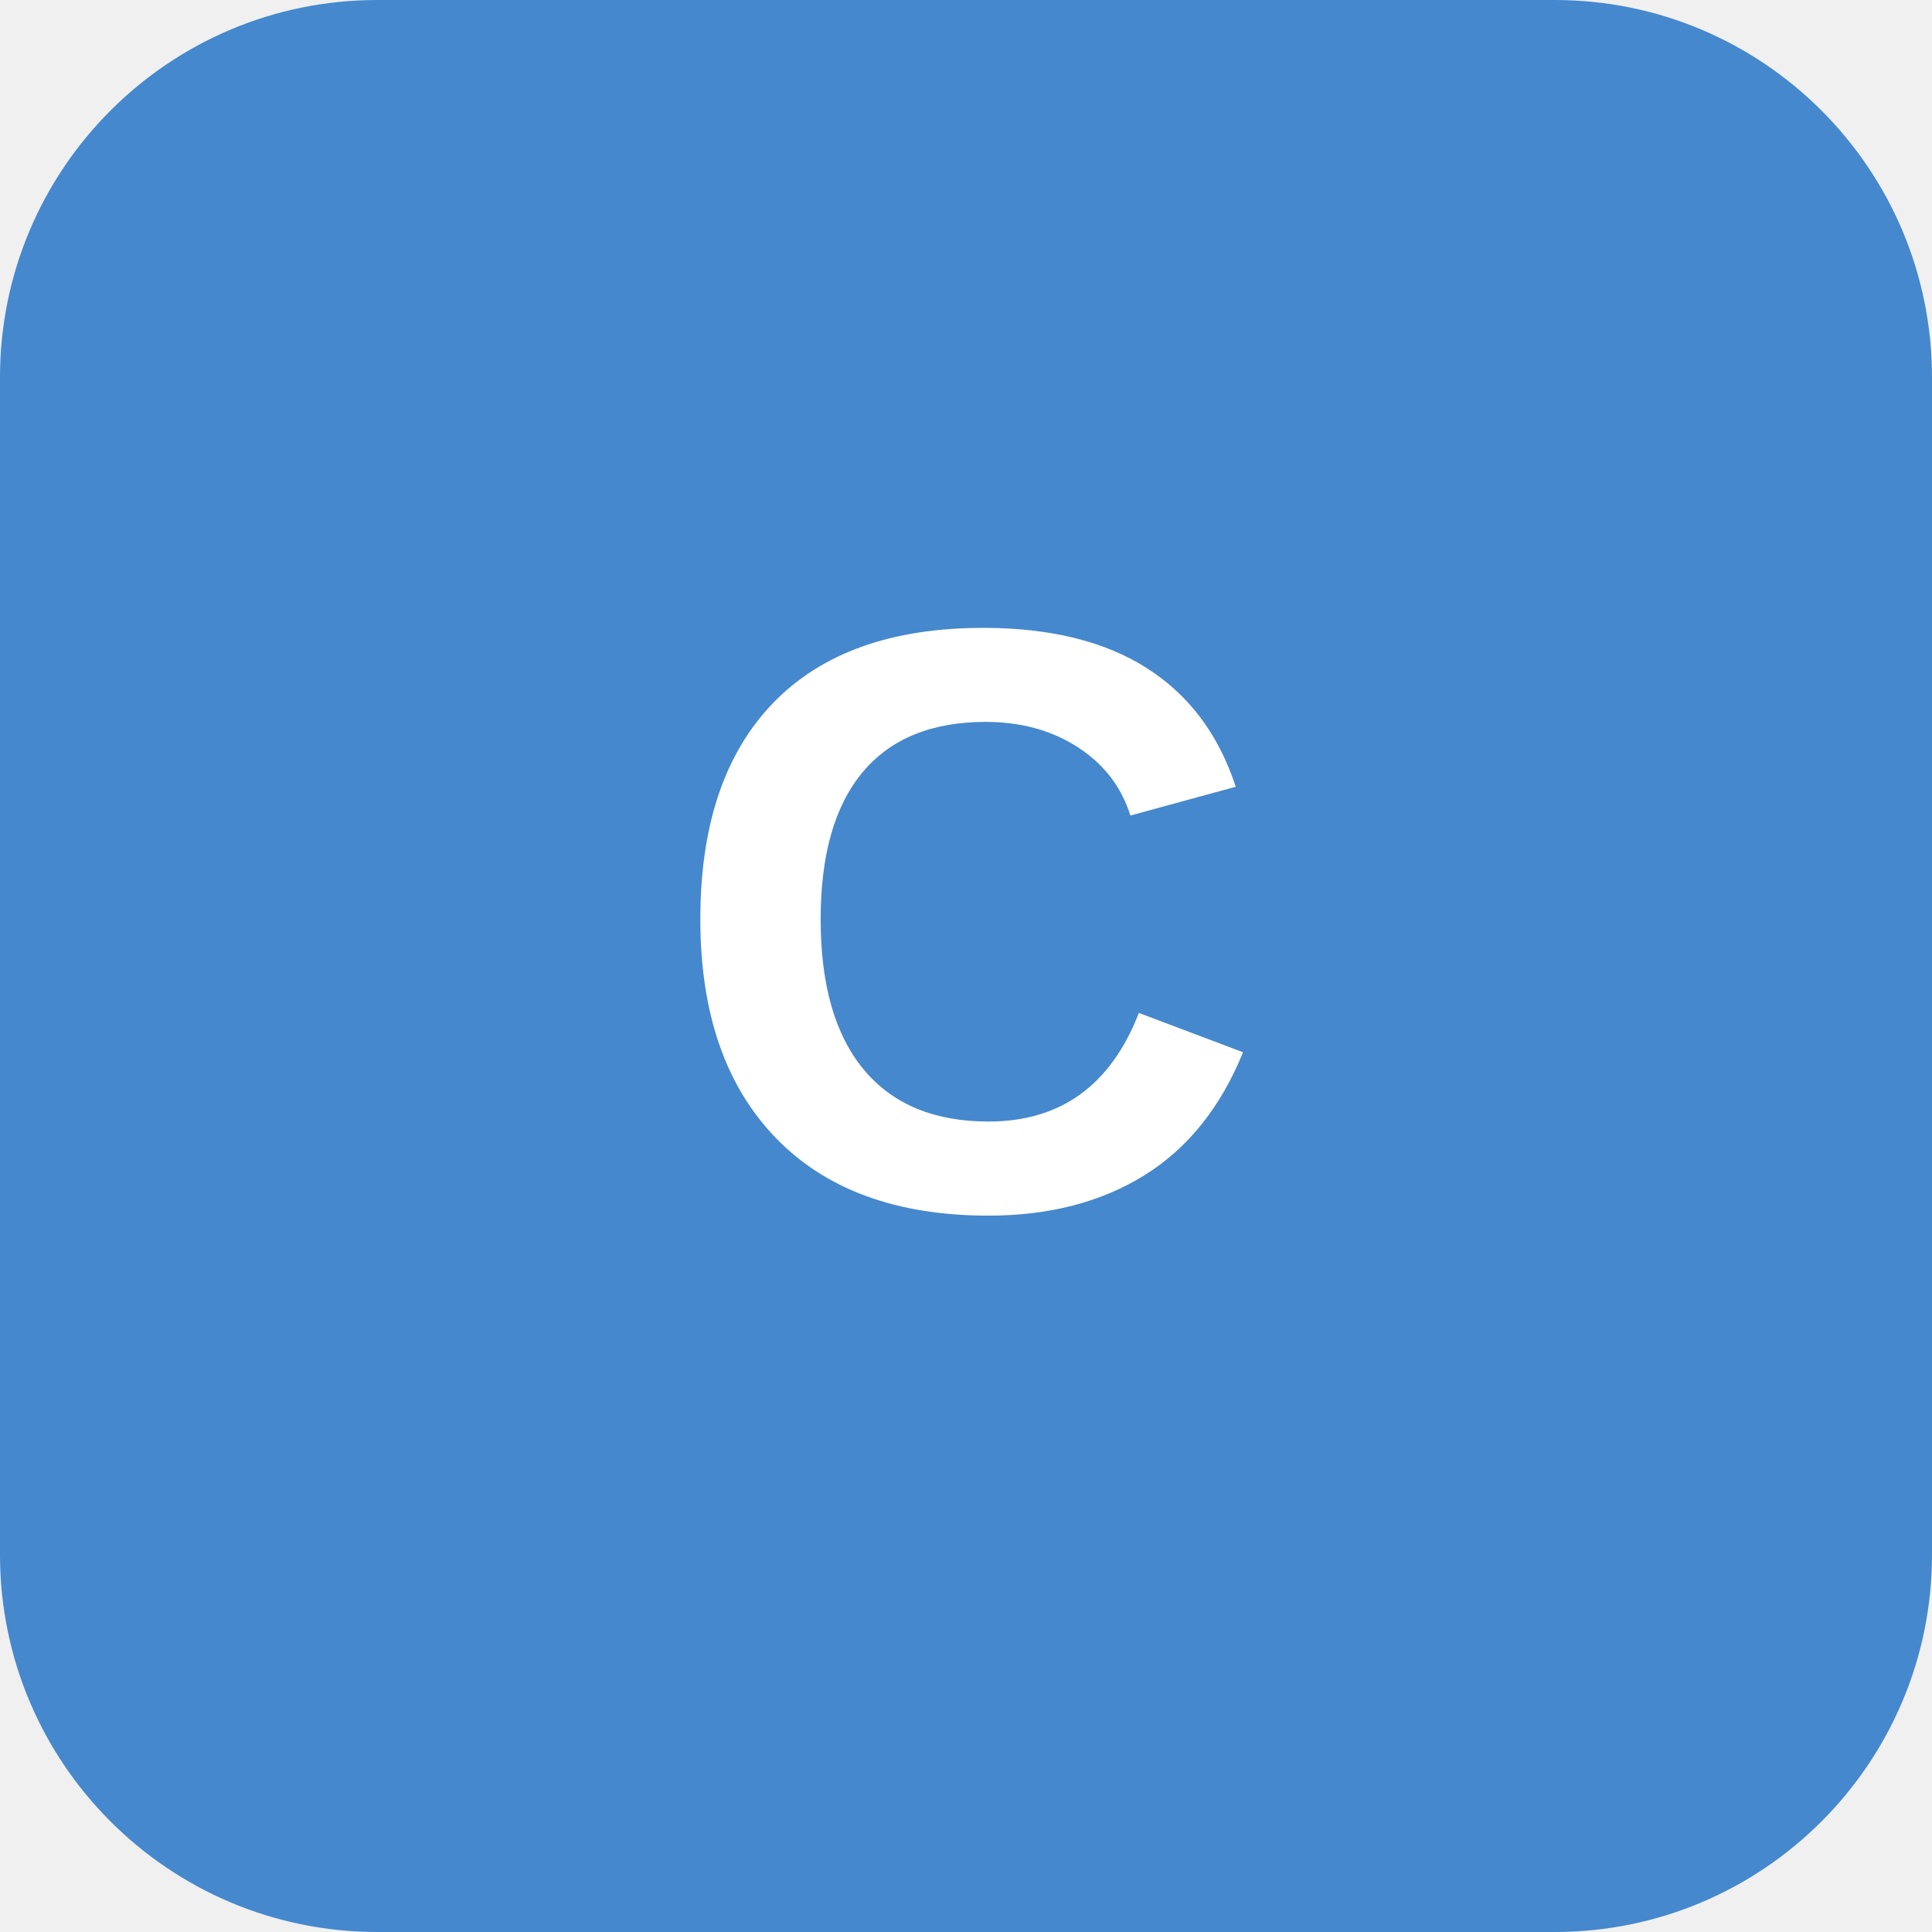
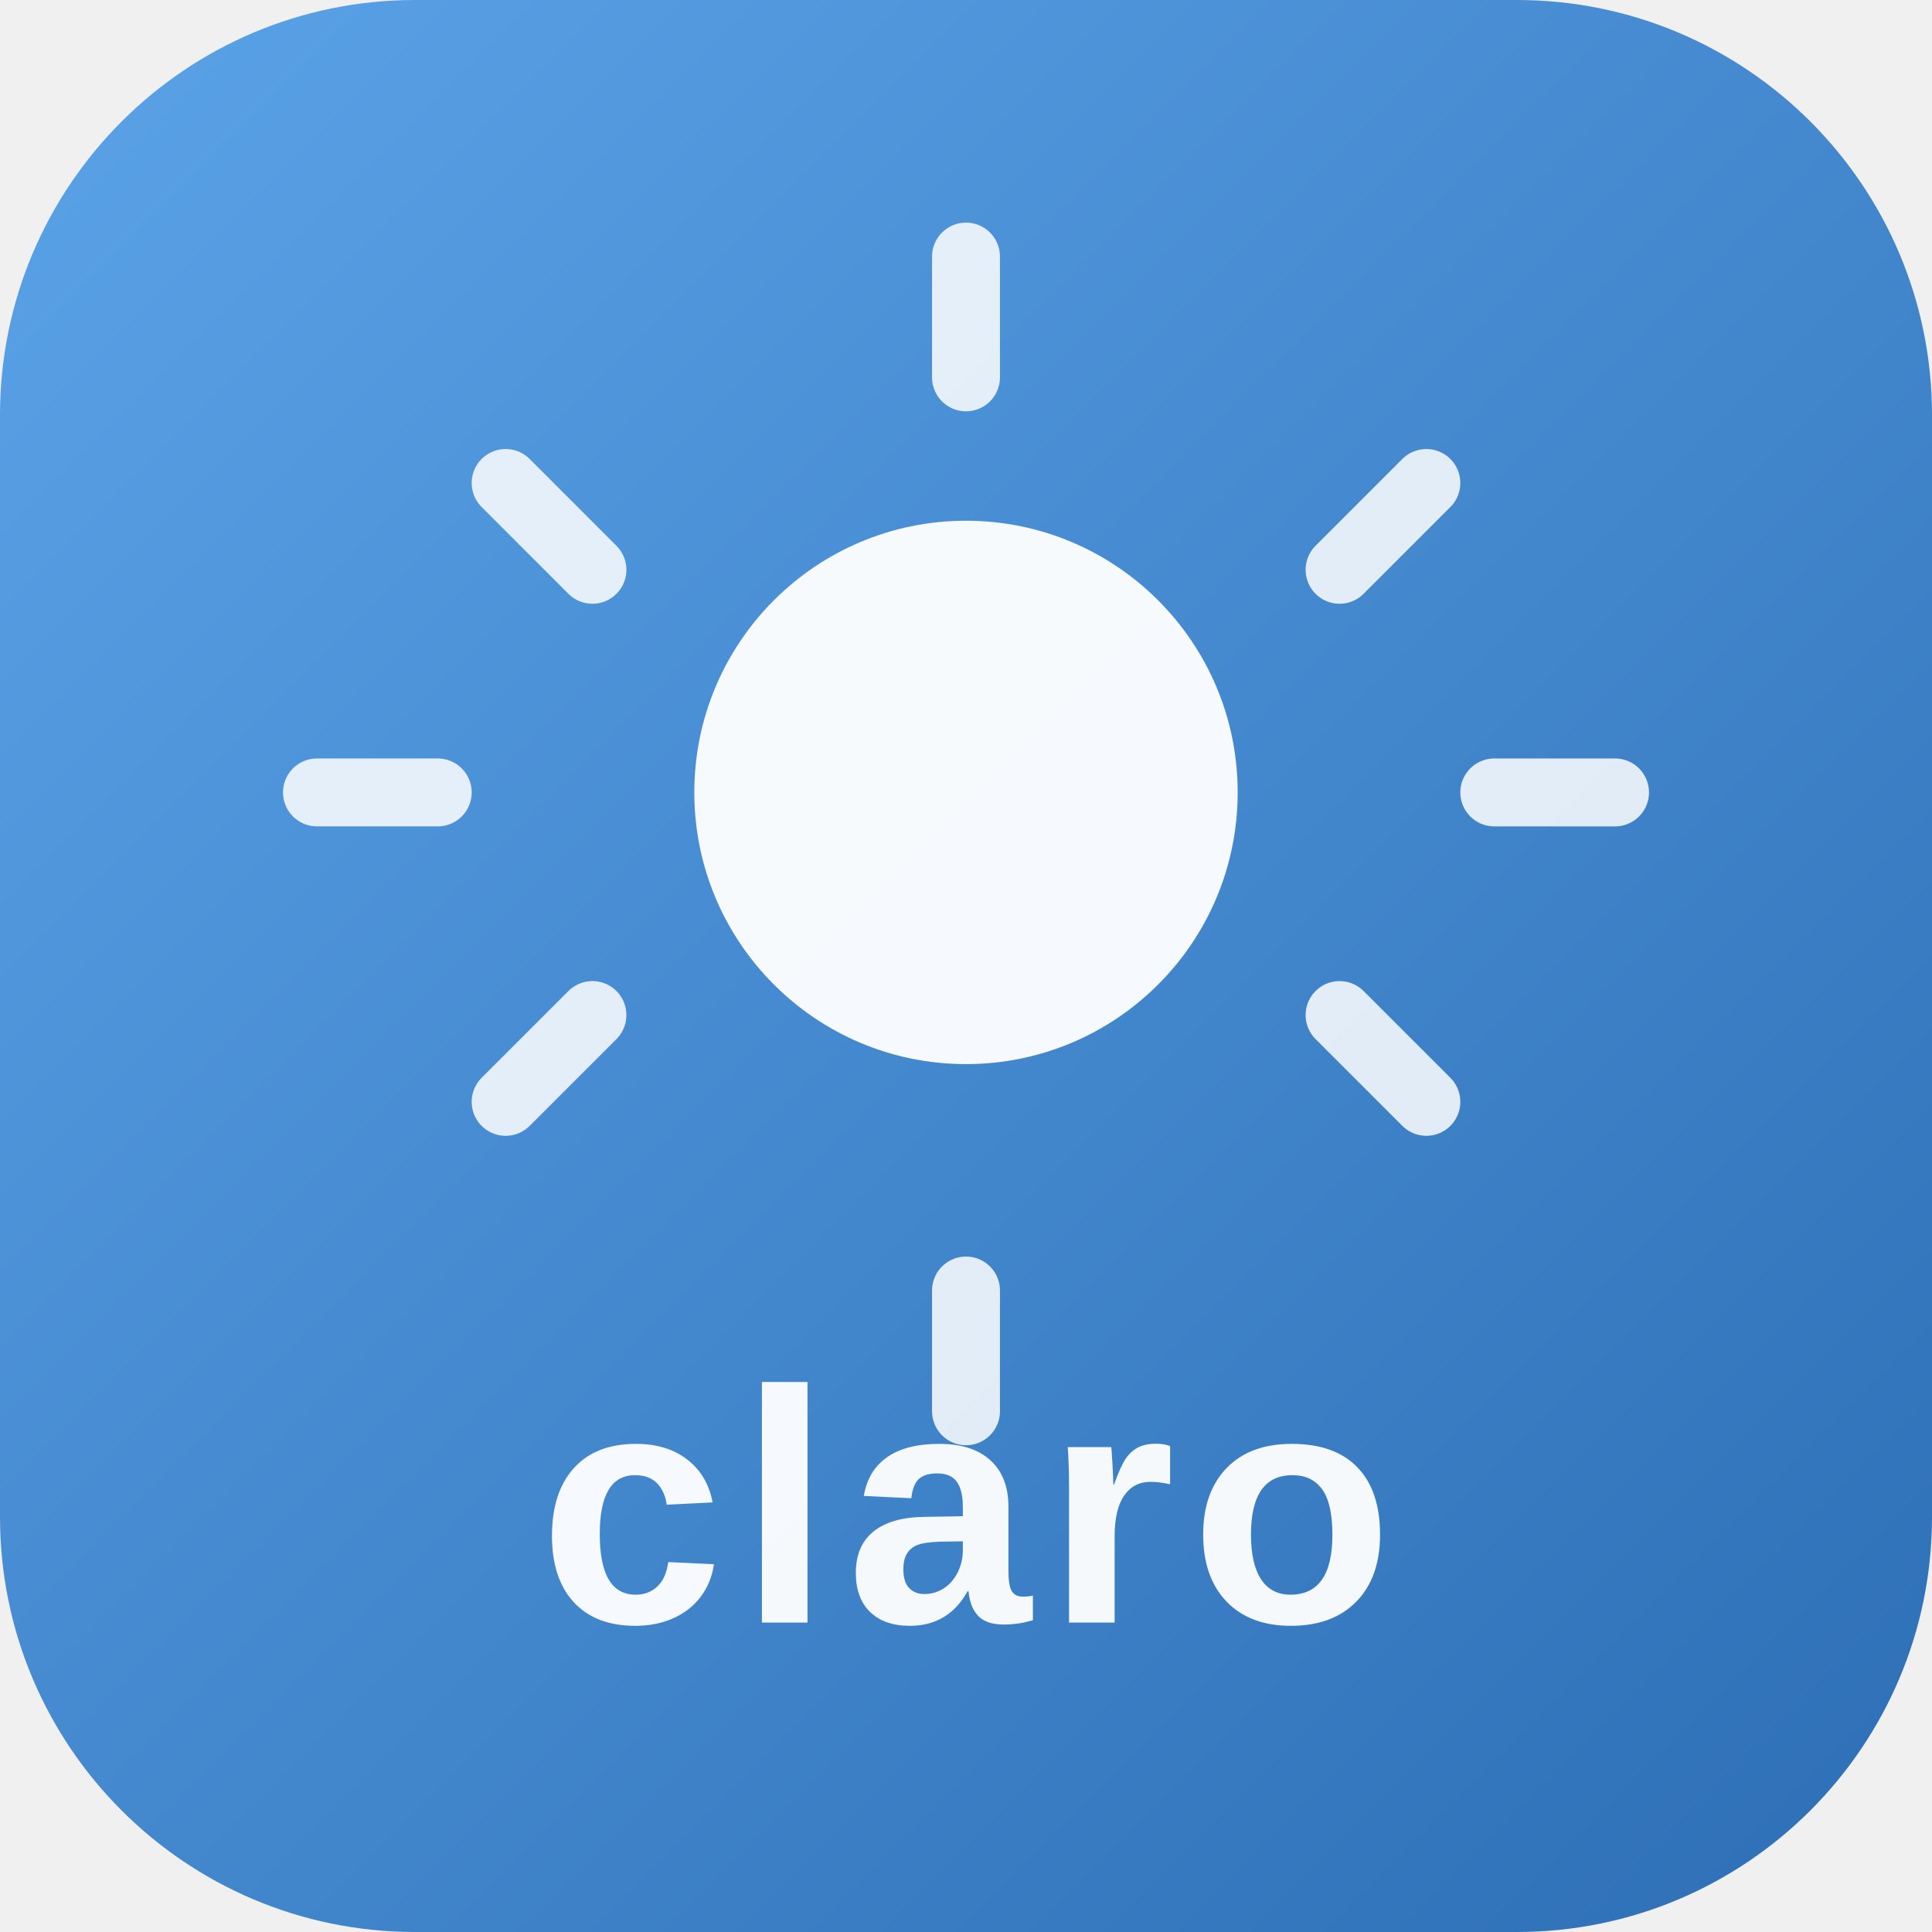
- <svg xmlns="http://www.w3.org/2000/svg" version="1.1" width="512" height="512">
-   <rect width="512" height="512" rx="100" fill="#4588CD" />
-   <text x="256" y="320" font-family="Arial, sans-serif" font-size="220" font-weight="bold" text-anchor="middle" fill="white">C</text>
+ <svg xmlns="http://www.w3.org/2000/svg" version="1.1" width="512" height="512" viewBox="0 0 512 512">
+   <defs>
+     <linearGradient id="bgGrad" x1="0%" y1="0%" x2="100%" y2="100%">
+       <stop offset="0%" style="stop-color:#5ba3e8;stop-opacity:1" />
+       <stop offset="100%" style="stop-color:#2d6eb5;stop-opacity:1" />
+     </linearGradient>
+   </defs>
+   <rect width="512" height="512" rx="110" ry="110" fill="url(#bgGrad)" />
+   <circle cx="256" cy="210" r="72" fill="white" opacity="0.95" />
+   <line x1="256" y1="100" x2="256" y2="68" stroke="white" stroke-width="18" stroke-linecap="round" opacity="0.85" />
+   <line x1="256" y1="342" x2="256" y2="374" stroke="white" stroke-width="18" stroke-linecap="round" opacity="0.85" />
+   <line x1="116" y1="210" x2="84" y2="210" stroke="white" stroke-width="18" stroke-linecap="round" opacity="0.85" />
+   <line x1="396" y1="210" x2="428" y2="210" stroke="white" stroke-width="18" stroke-linecap="round" opacity="0.85" />
+   <line x1="157" y1="151" x2="134" y2="128" stroke="white" stroke-width="18" stroke-linecap="round" opacity="0.85" />
+   <line x1="355" y1="269" x2="378" y2="292" stroke="white" stroke-width="18" stroke-linecap="round" opacity="0.85" />
+   <line x1="355" y1="151" x2="378" y2="128" stroke="white" stroke-width="18" stroke-linecap="round" opacity="0.85" />
+   <line x1="157" y1="269" x2="134" y2="292" stroke="white" stroke-width="18" stroke-linecap="round" opacity="0.85" />
+   <text x="256" y="430" font-family="Arial, Helvetica, sans-serif" font-size="88" font-weight="700" text-anchor="middle" fill="white" letter-spacing="4" opacity="0.95">claro</text>
</svg>
